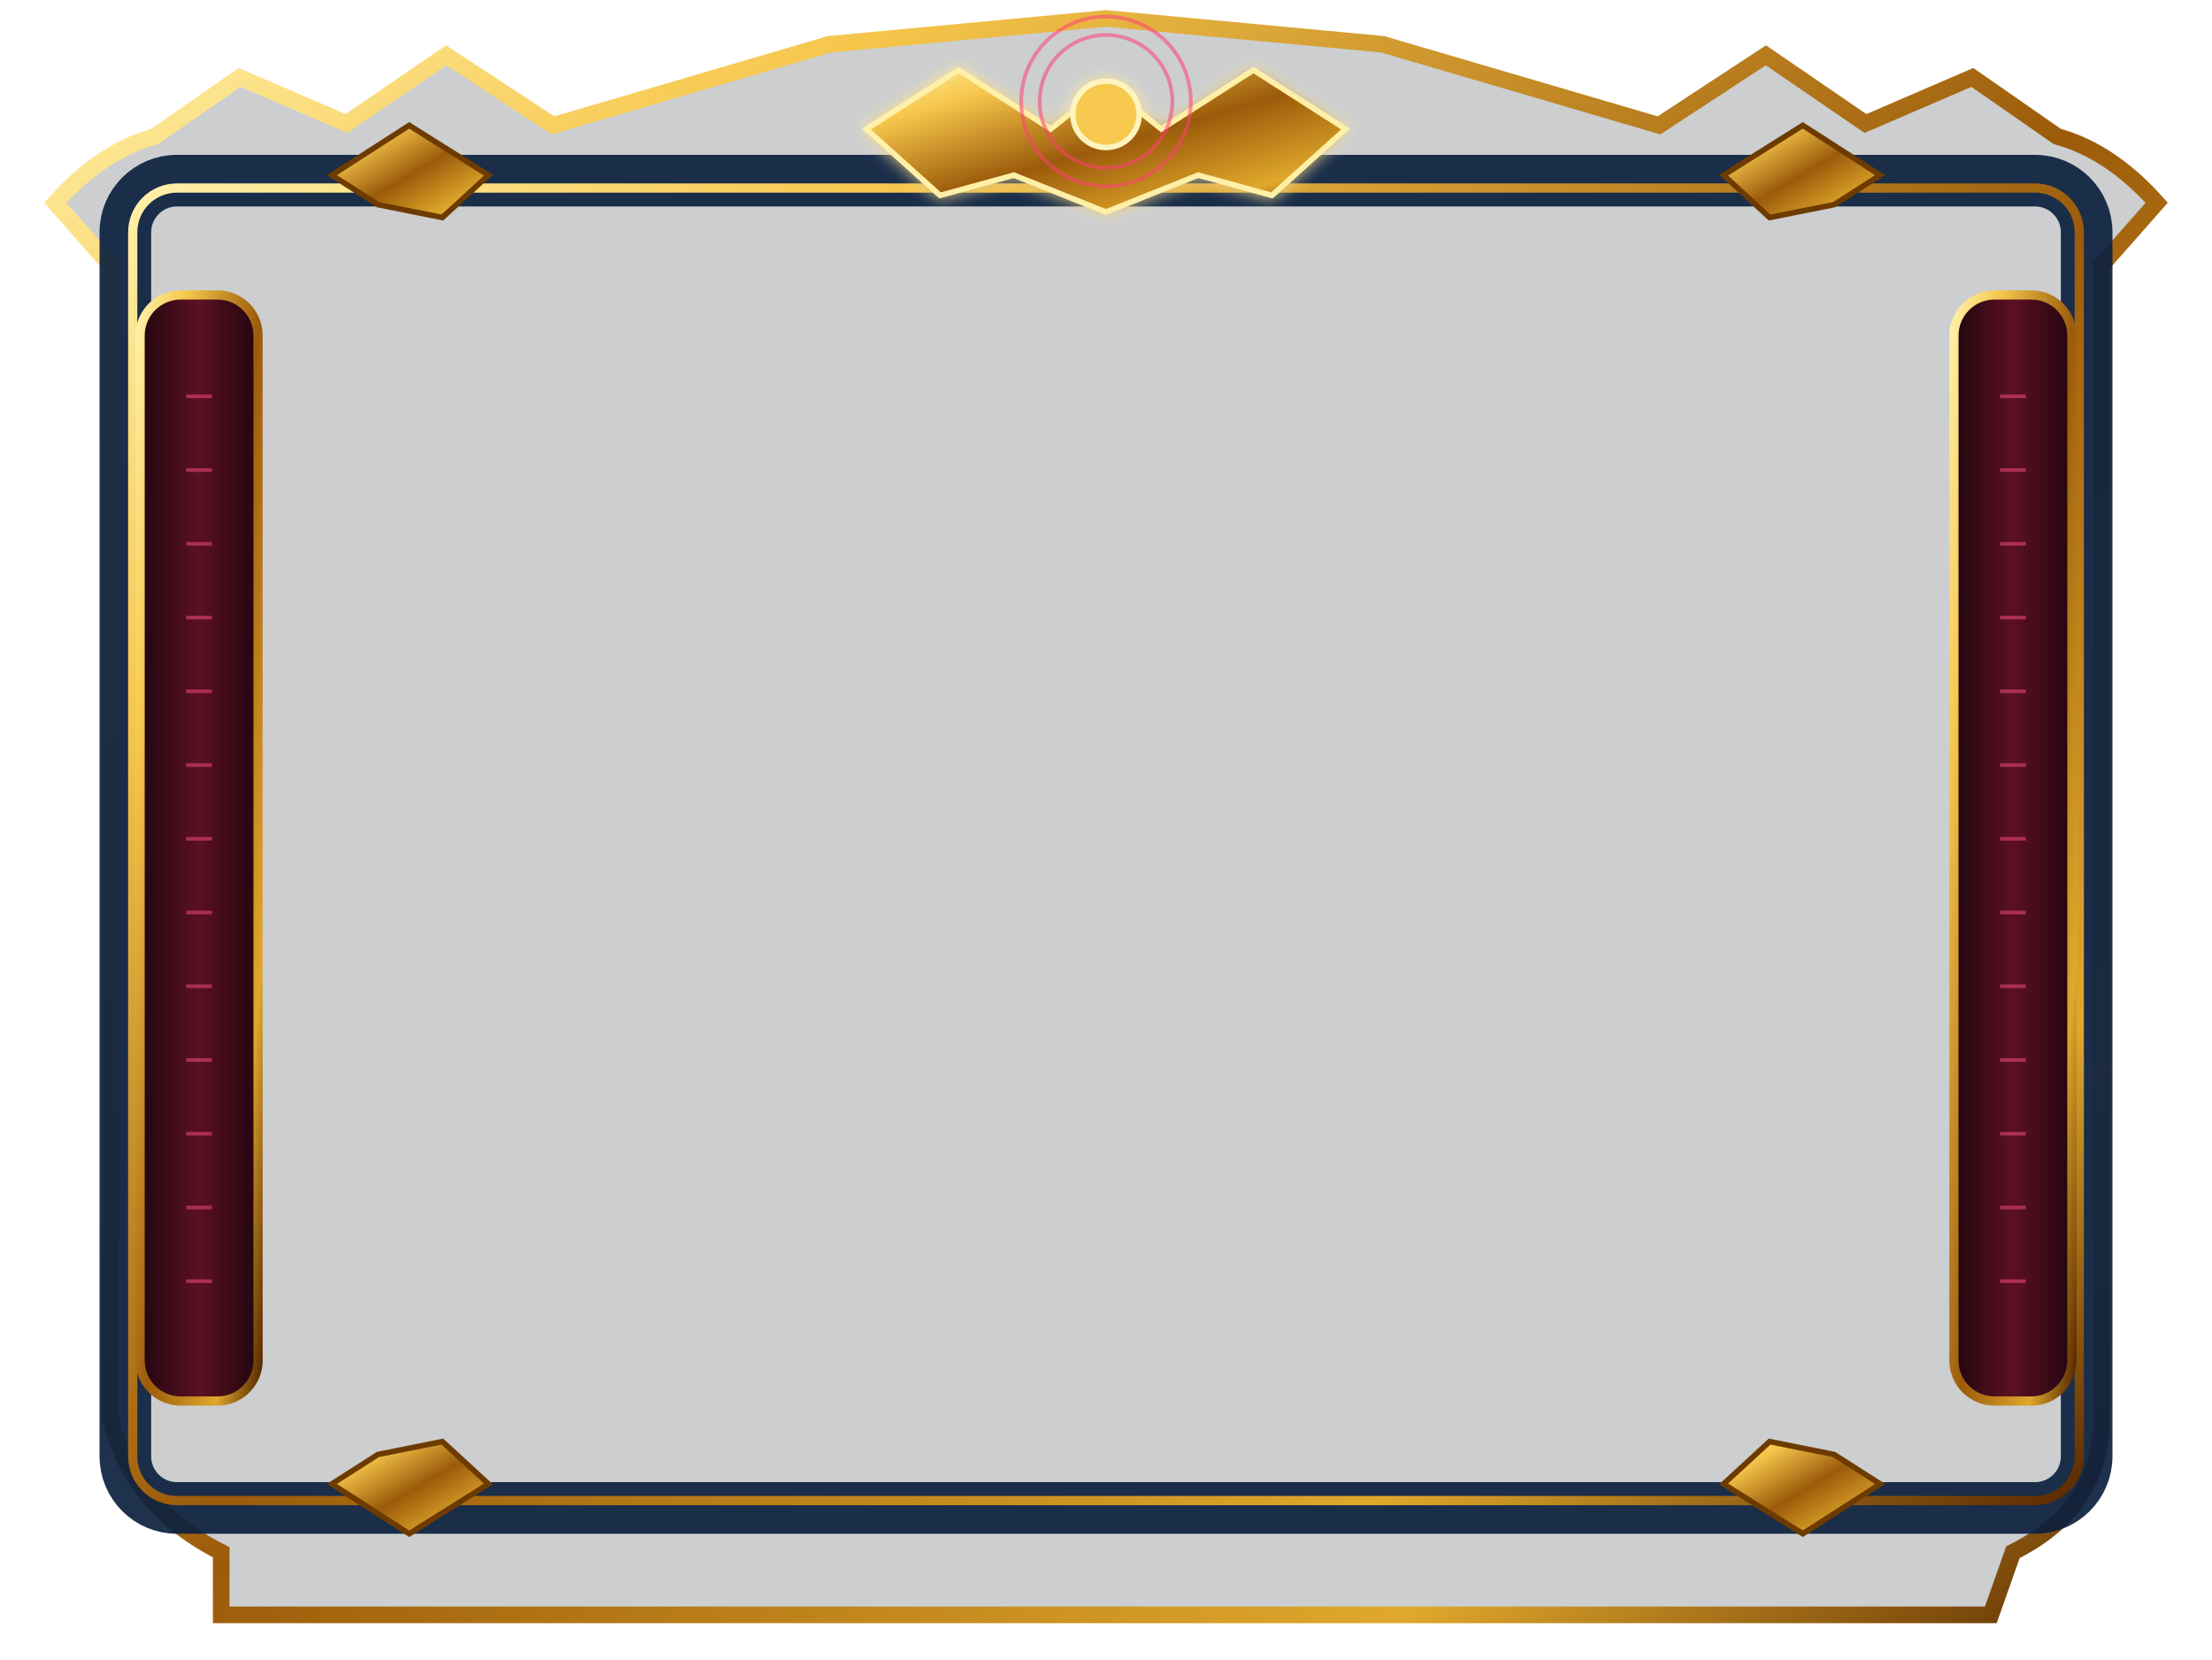
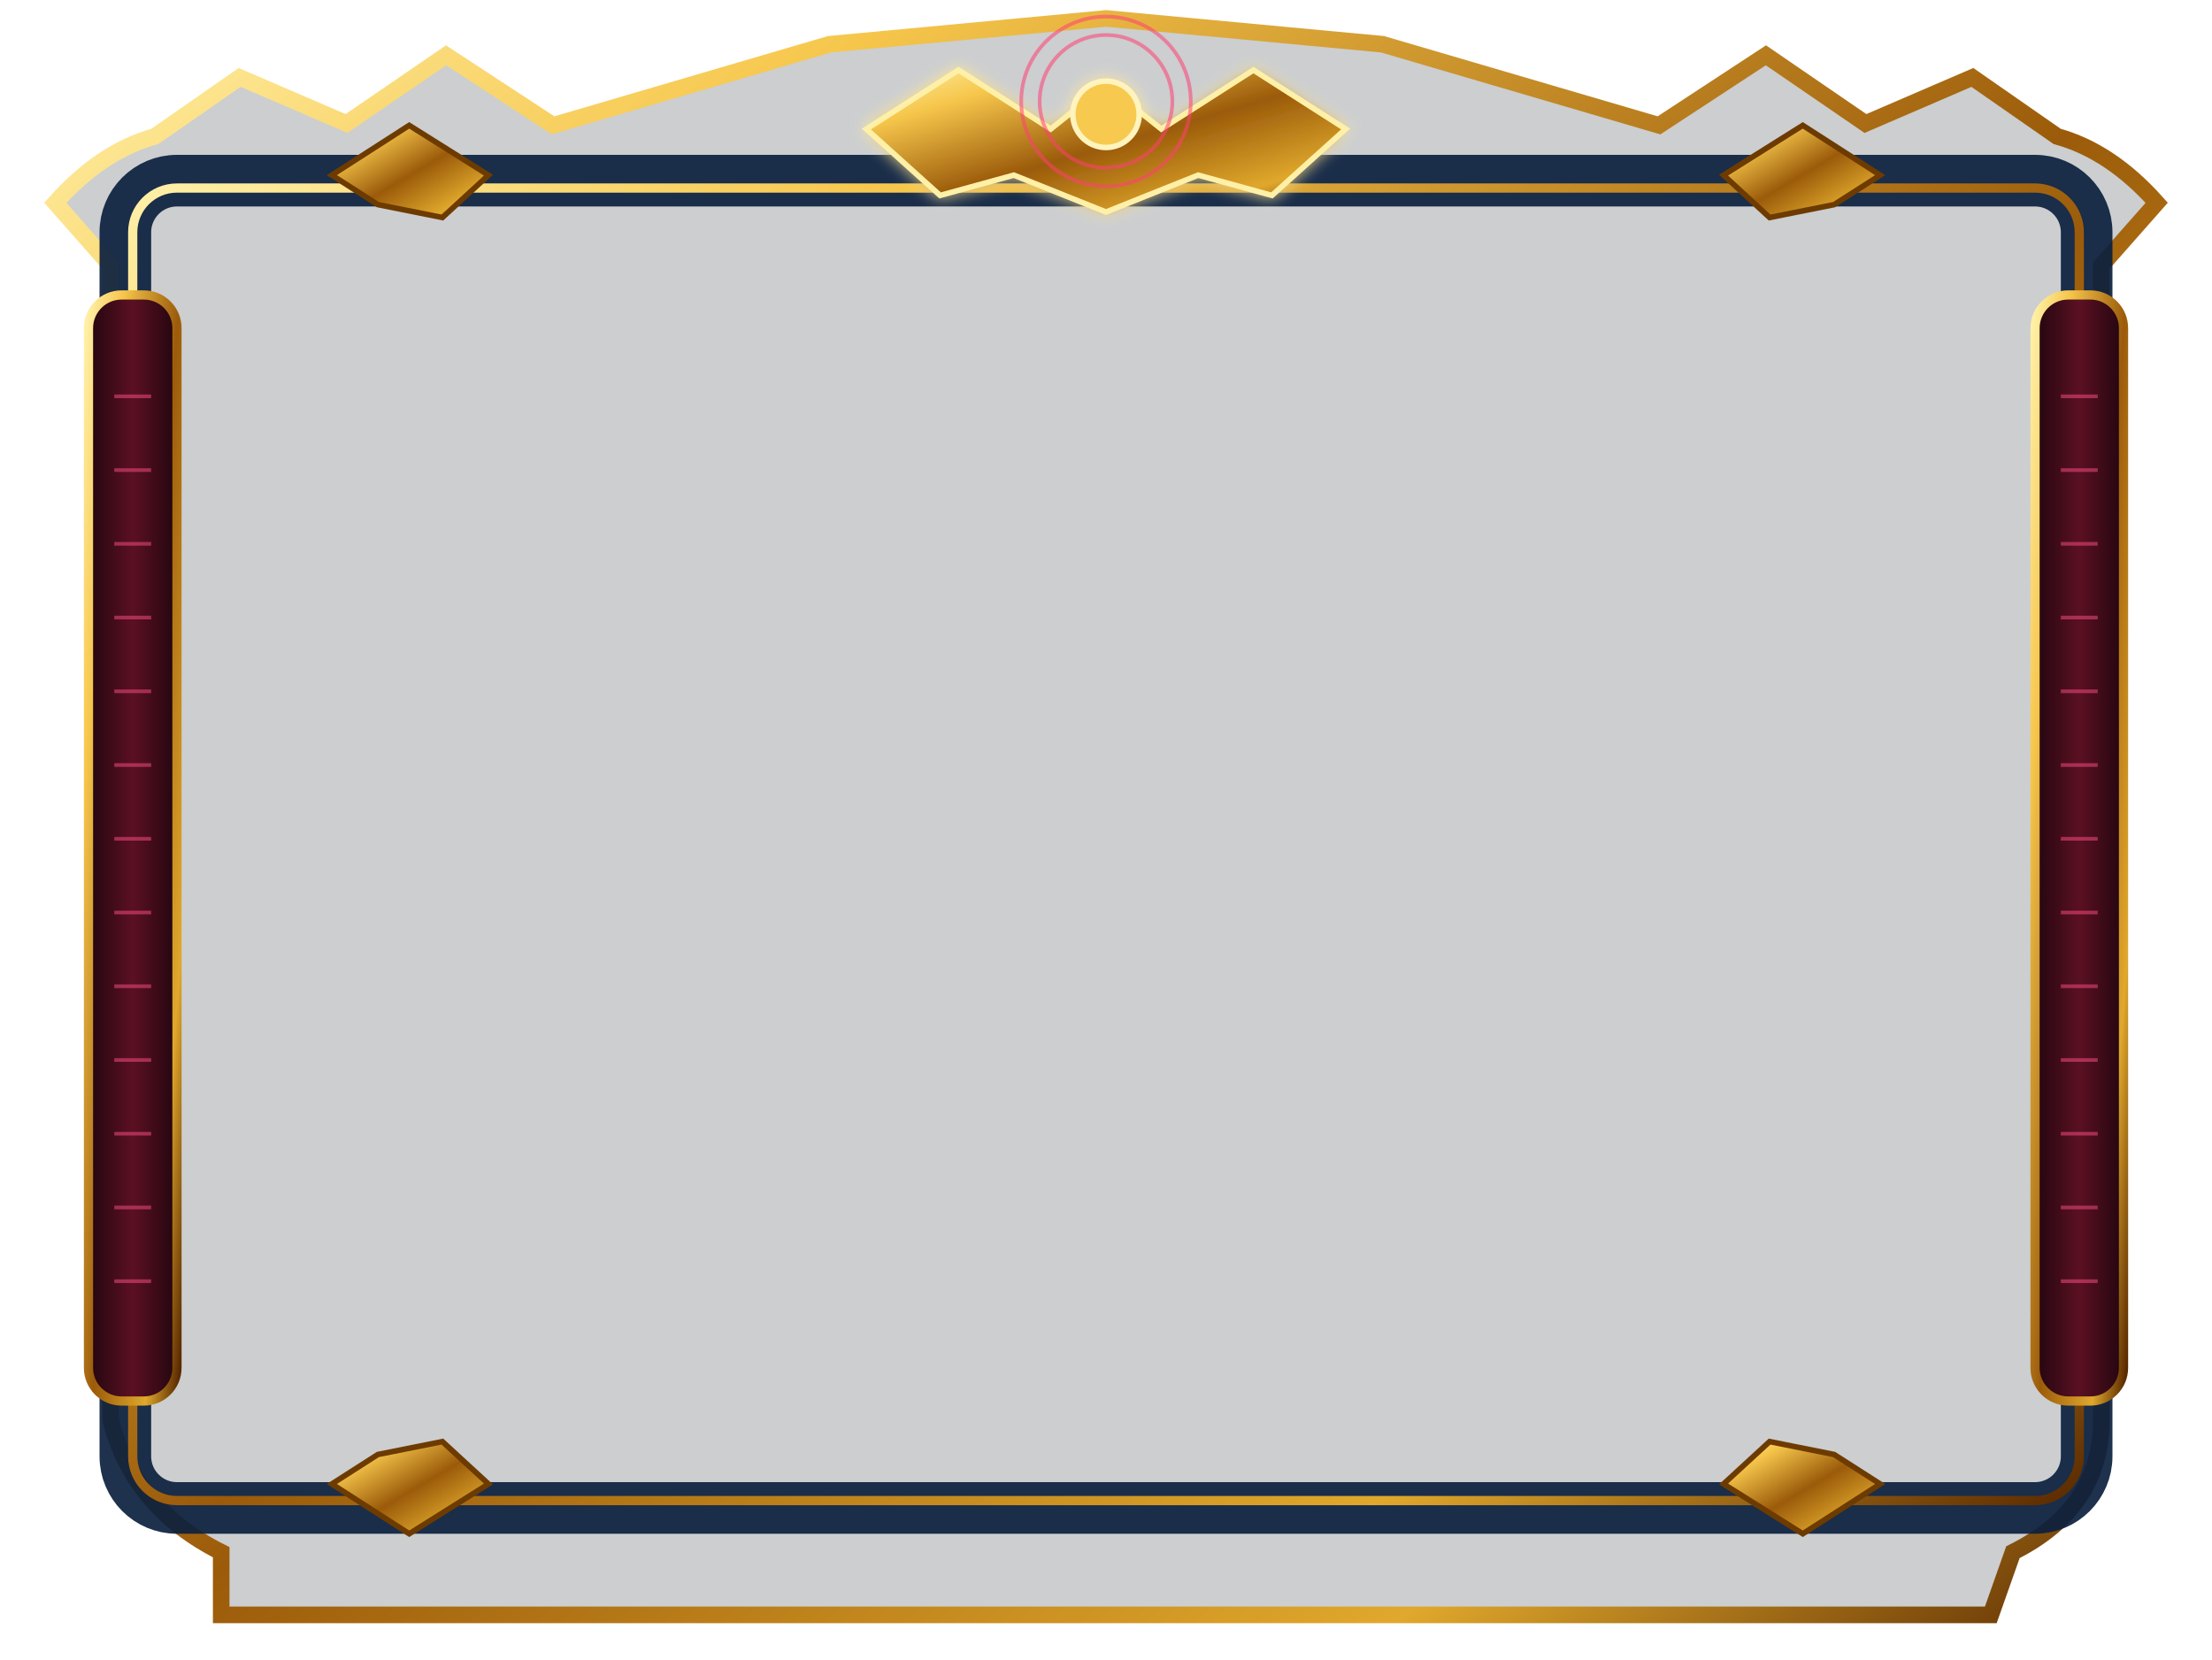
<svg xmlns="http://www.w3.org/2000/svg" viewBox="0 0 1200 900" preserveAspectRatio="none">
  <defs>
    <linearGradient id="g" x1="0" y1="0" x2="1" y2="1">
      <stop stop-color="#fff0a8" />
      <stop offset=".2" stop-color="#f6c64b" />
      <stop offset=".52" stop-color="#9b5b0a" />
      <stop offset=".82" stop-color="#e0a82c" />
      <stop offset="1" stop-color="#5a2a00" />
    </linearGradient>
    <linearGradient id="b" x1="0" y1="0" x2="1" y2="0">
      <stop stop-color="#22060f" />
      <stop offset=".5" stop-color="#5b1022" />
      <stop offset="1" stop-color="#22060f" />
    </linearGradient>
    <filter id="glow">
      <feGaussianBlur stdDeviation="4" result="x" />
      <feMerge>
        <feMergeNode in="x" />
        <feMergeNode in="SourceGraphic" />
      </feMerge>
    </filter>
  </defs>
  <path d="M30 110Q55 82 84 74L130 42L188 67L242 30L300 68L450 24L600 10L750 24L900 68L958 30L1012 67L1070 42L1116 74Q1145 82 1170 110L1140 144L1140 770Q1140 818 1092 842L1080 876H120V842Q72 818 60 770V144Z" fill="rgba(4,11,22,.2)" stroke="url(#g)" stroke-width="9" />
  <rect x="68" y="98" width="1064" height="720" rx="28" fill="none" stroke="#0b203e" stroke-width="28" opacity=".92" />
  <rect x="72" y="102" width="1056" height="712" rx="24" fill="none" stroke="url(#g)" stroke-width="5" />
  <g fill="url(#b)" stroke="url(#g)" stroke-width="5">
-     <rect x="76" y="160" width="64" height="600" rx="22" />
-     <rect x="1060" y="160" width="64" height="600" rx="22" />
+     <rect x="48" y="160" width="48" height="600" rx="18" />
+     <rect x="1104" y="160" width="48" height="600" rx="18" />
  </g>
  <g fill="none" stroke="#ff4d88" stroke-width="2" opacity=".5">
-     <path d="M101 215h14M101 255h14M101 295h14M101 335h14M101 375h14M101 415h14M101 455h14M101 495h14M101 535h14M101 575h14M101 615h14M101 655h14M101 695h14" />
-     <path d="M1085 215h14M1085 255h14M1085 295h14M1085 335h14M1085 375h14M1085 415h14M1085 455h14M1085 495h14M1085 535h14M1085 575h14M1085 615h14M1085 655h14M1085 695h14" />
+     <path d="M62 215h20M62 255h20M62 295h20M62 335h20M62 375h20M62 415h20M62 455h20M62 495h20M62 535h20M62 575h20M62 615h20M62 655h20M62 695h20" />
+     <path d="M1118 215h20M1118 255h20M1118 295h20M1118 335h20M1118 375h20M1118 415h20M1118 455h20M1118 495h20M1118 535h20M1118 575h20M1118 615h20M1118 655h20M1118 695h20" />
  </g>
  <g filter="url(#glow)">
    <path d="M470 70L520 38L570 70L600 46L630 70L680 38L730 70L690 106L650 95L600 115L550 95L510 106Z" fill="url(#g)" stroke="#fff0a8" stroke-width="3" />
    <circle cx="600" cy="62" r="18" fill="#f7c94f" stroke="#fff4bd" stroke-width="3" />
  </g>
  <g fill="url(#g)" stroke="#6d3b00" stroke-width="3">
    <path d="M180 95L222 68L265 95L240 118L205 111Z" />
    <path d="M1020 95L978 68L935 95L960 118L995 111Z" />
    <path d="M180 805L222 832L265 805L240 782L205 789Z" />
    <path d="M1020 805L978 832L935 805L960 782L995 789Z" />
  </g>
  <g opacity=".55" fill="none" stroke="#ff3e72" stroke-width="2">
    <circle cx="600" cy="55" r="36" />
    <circle cx="600" cy="55" r="46" />
  </g>
</svg>
